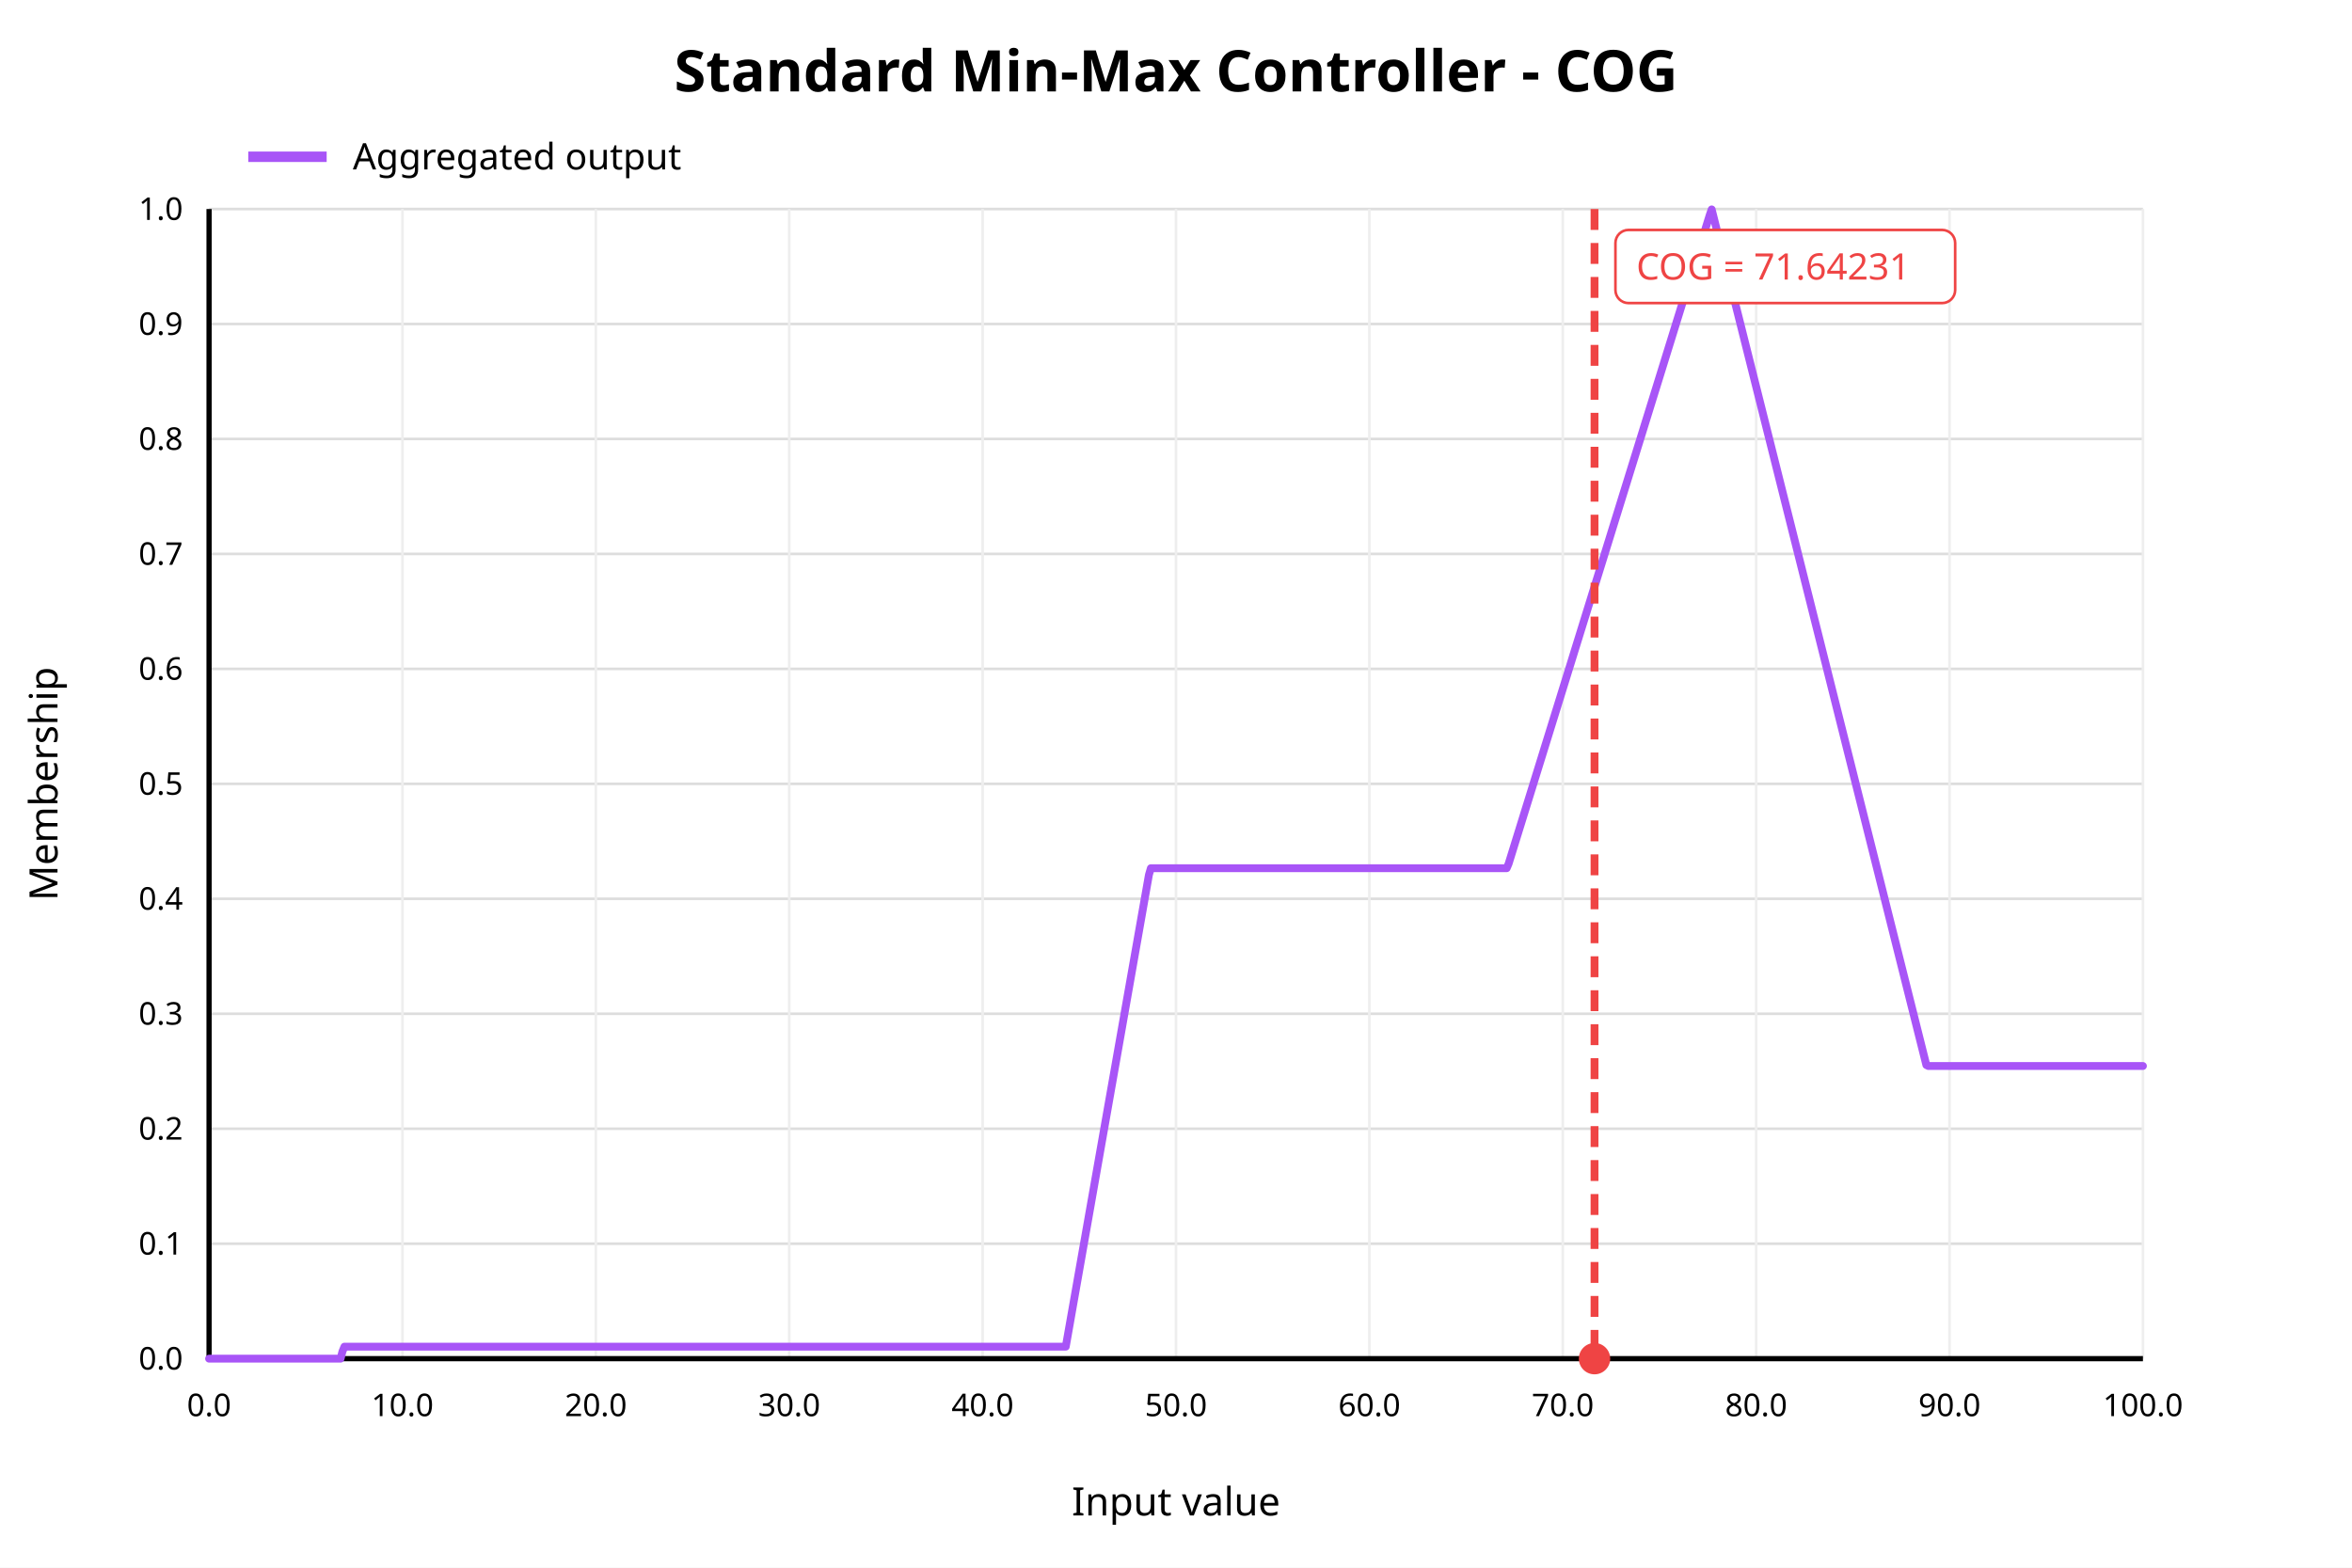
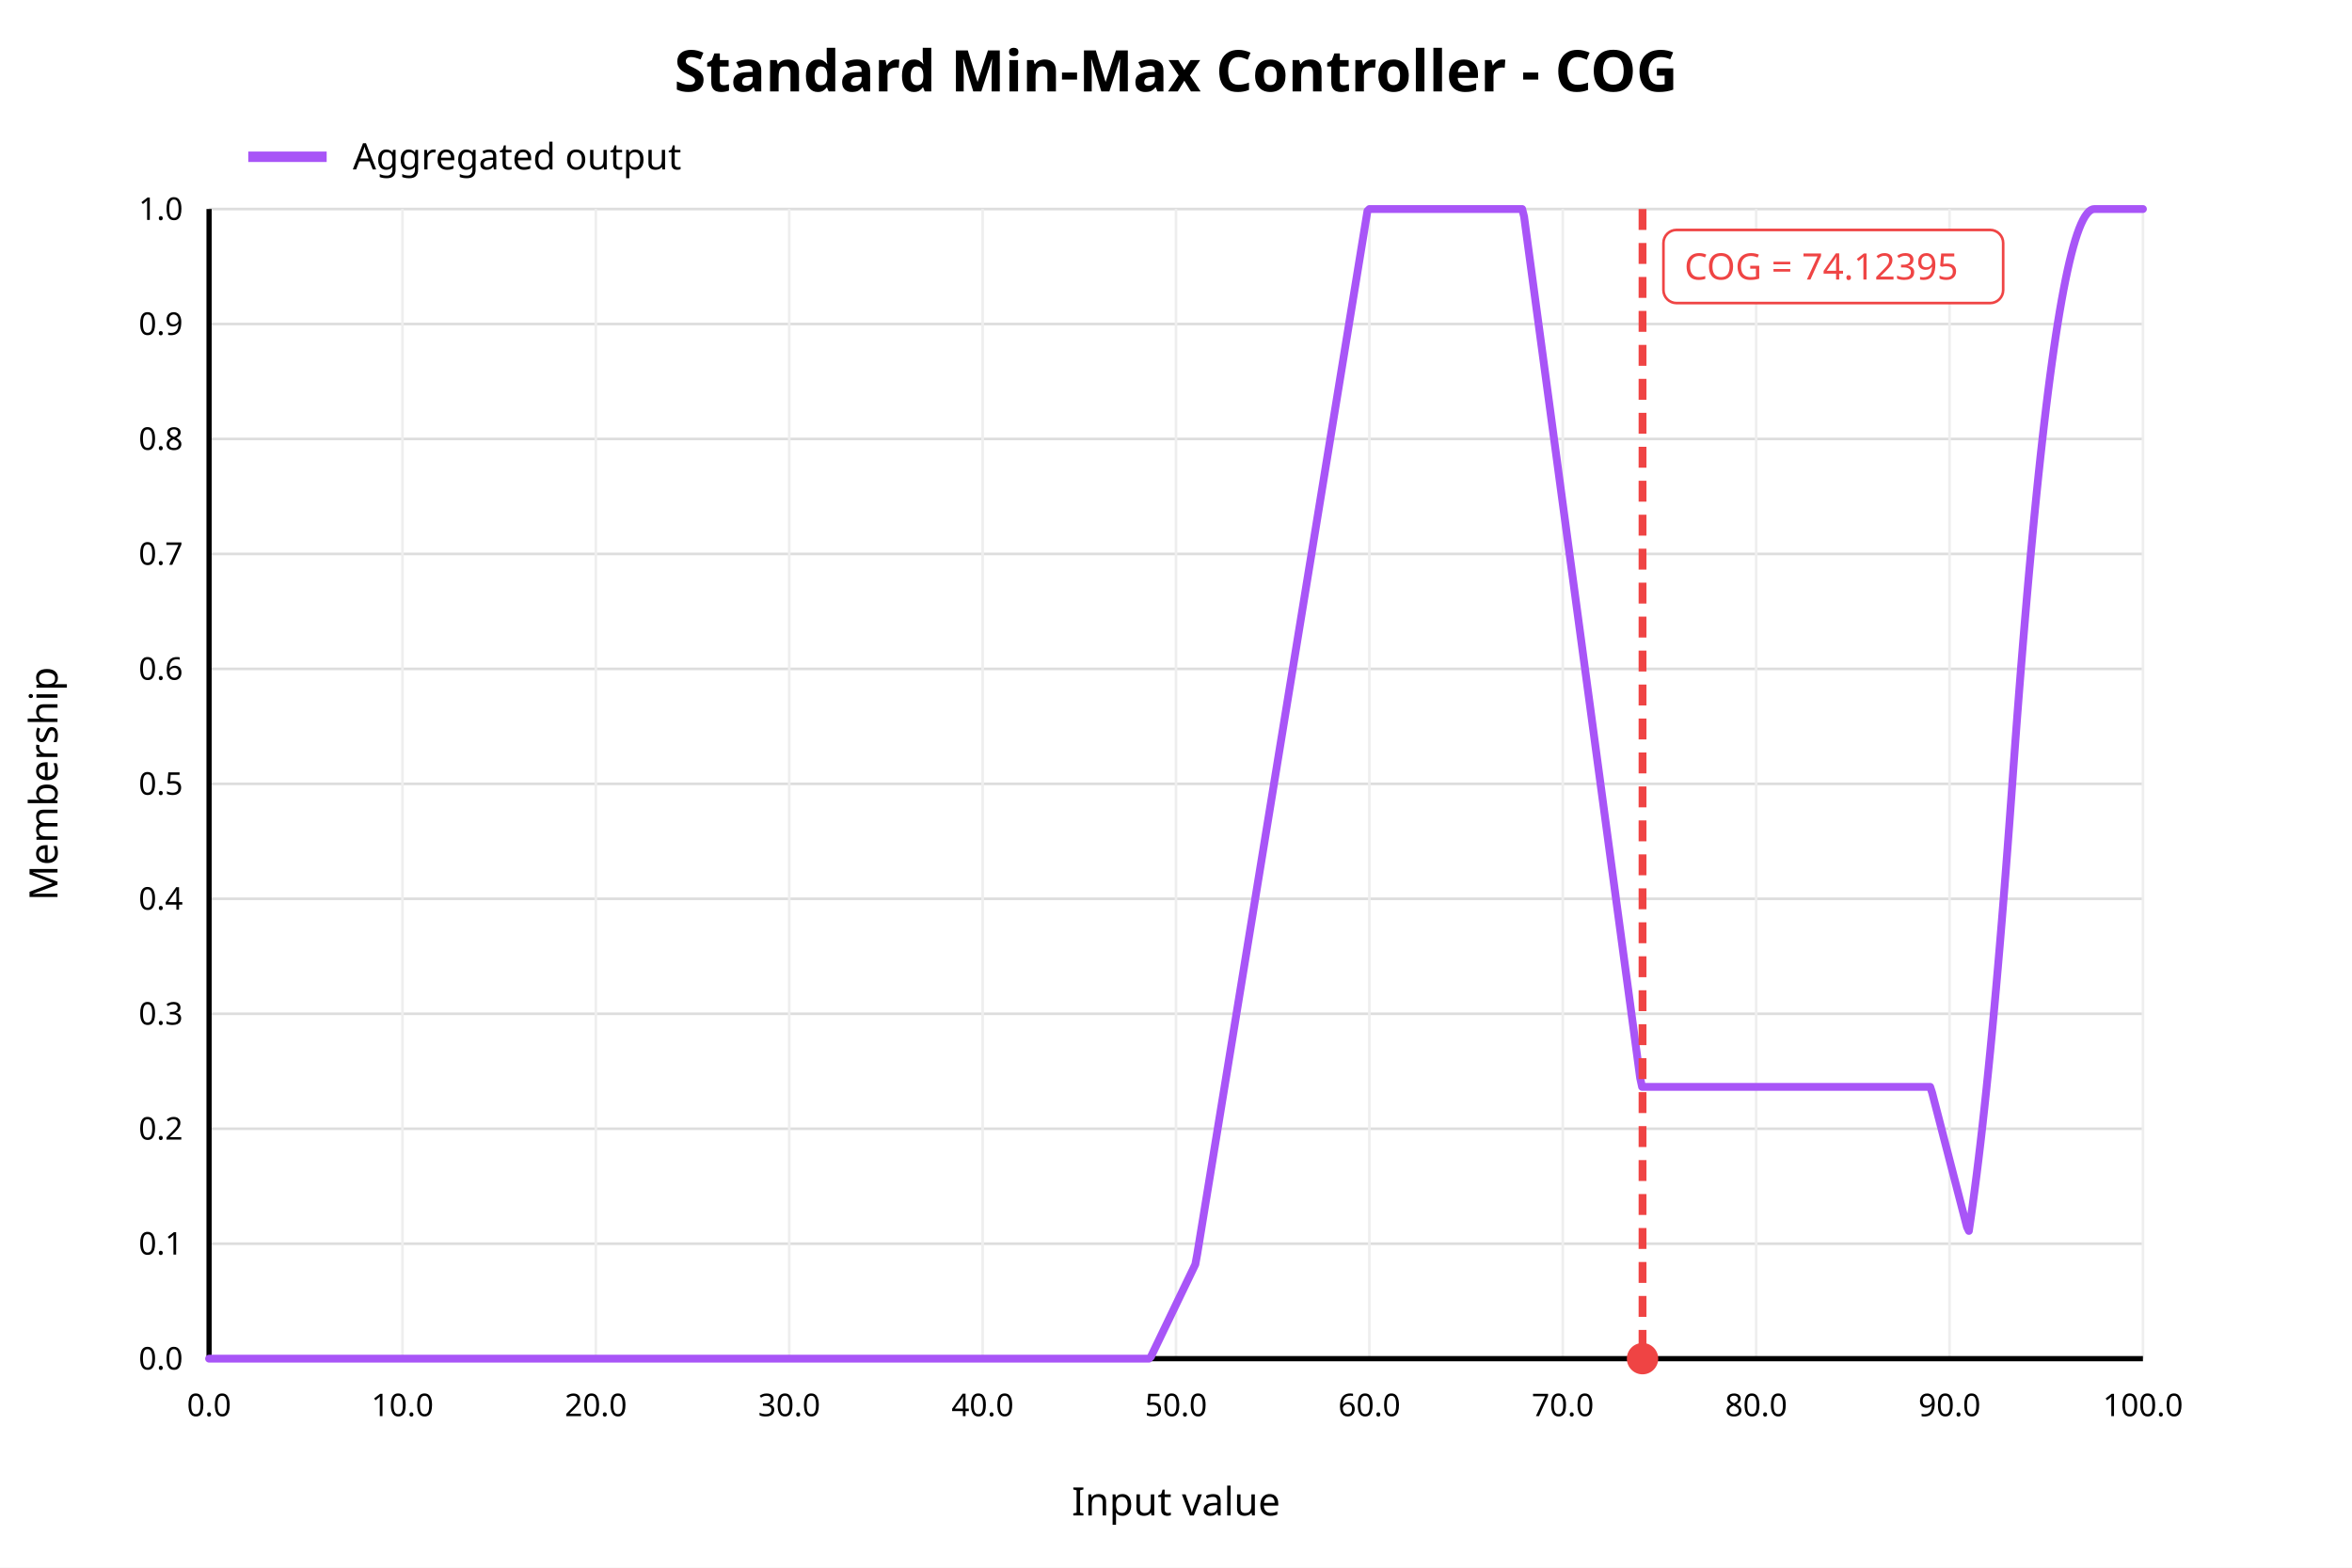
<svg xmlns="http://www.w3.org/2000/svg" width="900" height="600" viewBox="0 0 900 600">
  <rect x="0" y="0" width="900" height="600" fill="white" />
  <text x="450" y="35" text-anchor="middle" font-family="sans-serif" font-size="22" font-weight="bold" fill="black">Standard Min-Max Controller - COG</text>
  <line x1="80" y1="520.00" x2="820" y2="520.00" stroke="#dddddd" stroke-width="1" />
  <text x="70" y="520.00" text-anchor="end" dominant-baseline="middle" font-family="sans-serif" font-size="12" fill="black">0.0</text>
  <line x1="80" y1="476.00" x2="820" y2="476.00" stroke="#dddddd" stroke-width="1" />
  <text x="70" y="476.00" text-anchor="end" dominant-baseline="middle" font-family="sans-serif" font-size="12" fill="black">0.1</text>
  <line x1="80" y1="432.00" x2="820" y2="432.00" stroke="#dddddd" stroke-width="1" />
  <text x="70" y="432.00" text-anchor="end" dominant-baseline="middle" font-family="sans-serif" font-size="12" fill="black">0.2</text>
  <line x1="80" y1="388.00" x2="820" y2="388.00" stroke="#dddddd" stroke-width="1" />
  <text x="70" y="388.00" text-anchor="end" dominant-baseline="middle" font-family="sans-serif" font-size="12" fill="black">0.3</text>
  <line x1="80" y1="344.00" x2="820" y2="344.00" stroke="#dddddd" stroke-width="1" />
  <text x="70" y="344.00" text-anchor="end" dominant-baseline="middle" font-family="sans-serif" font-size="12" fill="black">0.4</text>
  <line x1="80" y1="300.00" x2="820" y2="300.00" stroke="#dddddd" stroke-width="1" />
  <text x="70" y="300.00" text-anchor="end" dominant-baseline="middle" font-family="sans-serif" font-size="12" fill="black">0.5</text>
  <line x1="80" y1="256.00" x2="820" y2="256.00" stroke="#dddddd" stroke-width="1" />
  <text x="70" y="256.00" text-anchor="end" dominant-baseline="middle" font-family="sans-serif" font-size="12" fill="black">0.6</text>
  <line x1="80" y1="212.00" x2="820" y2="212.00" stroke="#dddddd" stroke-width="1" />
  <text x="70" y="212.00" text-anchor="end" dominant-baseline="middle" font-family="sans-serif" font-size="12" fill="black">0.7</text>
  <line x1="80" y1="168.00" x2="820" y2="168.00" stroke="#dddddd" stroke-width="1" />
  <text x="70" y="168.00" text-anchor="end" dominant-baseline="middle" font-family="sans-serif" font-size="12" fill="black">0.8</text>
  <line x1="80" y1="124.00" x2="820" y2="124.00" stroke="#dddddd" stroke-width="1" />
  <text x="70" y="124.00" text-anchor="end" dominant-baseline="middle" font-family="sans-serif" font-size="12" fill="black">0.9</text>
  <line x1="80" y1="80.00" x2="820" y2="80.00" stroke="#dddddd" stroke-width="1" />
  <text x="70" y="80.00" text-anchor="end" dominant-baseline="middle" font-family="sans-serif" font-size="12" fill="black">1.0</text>
  <line x1="80.00" y1="80" x2="80.00" y2="520" stroke="#eeeeee" stroke-width="1" />
  <text x="80.00" y="542" text-anchor="middle" font-family="sans-serif" font-size="12" fill="black">0.0</text>
  <line x1="154.00" y1="80" x2="154.00" y2="520" stroke="#eeeeee" stroke-width="1" />
  <text x="154.00" y="542" text-anchor="middle" font-family="sans-serif" font-size="12" fill="black">10.0</text>
  <line x1="228.00" y1="80" x2="228.00" y2="520" stroke="#eeeeee" stroke-width="1" />
  <text x="228.00" y="542" text-anchor="middle" font-family="sans-serif" font-size="12" fill="black">20.0</text>
  <line x1="302.00" y1="80" x2="302.00" y2="520" stroke="#eeeeee" stroke-width="1" />
  <text x="302.00" y="542" text-anchor="middle" font-family="sans-serif" font-size="12" fill="black">30.0</text>
  <line x1="376.00" y1="80" x2="376.00" y2="520" stroke="#eeeeee" stroke-width="1" />
  <text x="376.00" y="542" text-anchor="middle" font-family="sans-serif" font-size="12" fill="black">40.0</text>
  <line x1="450.00" y1="80" x2="450.00" y2="520" stroke="#eeeeee" stroke-width="1" />
  <text x="450.00" y="542" text-anchor="middle" font-family="sans-serif" font-size="12" fill="black">50.0</text>
  <line x1="524.00" y1="80" x2="524.00" y2="520" stroke="#eeeeee" stroke-width="1" />
  <text x="524.00" y="542" text-anchor="middle" font-family="sans-serif" font-size="12" fill="black">60.0</text>
  <line x1="598.00" y1="80" x2="598.00" y2="520" stroke="#eeeeee" stroke-width="1" />
  <text x="598.00" y="542" text-anchor="middle" font-family="sans-serif" font-size="12" fill="black">70.0</text>
  <line x1="672.00" y1="80" x2="672.00" y2="520" stroke="#eeeeee" stroke-width="1" />
  <text x="672.00" y="542" text-anchor="middle" font-family="sans-serif" font-size="12" fill="black">80.0</text>
  <line x1="746.00" y1="80" x2="746.00" y2="520" stroke="#eeeeee" stroke-width="1" />
  <text x="746.00" y="542" text-anchor="middle" font-family="sans-serif" font-size="12" fill="black">90.0</text>
  <line x1="820.00" y1="80" x2="820.00" y2="520" stroke="#eeeeee" stroke-width="1" />
  <text x="820.00" y="542" text-anchor="middle" font-family="sans-serif" font-size="12" fill="black">100.0</text>
  <line x1="80" y1="520" x2="820" y2="520" stroke="black" stroke-width="2" />
  <line x1="80" y1="80" x2="80" y2="520" stroke="black" stroke-width="2" />
  <text x="450" y="580" text-anchor="middle" font-family="sans-serif" font-size="15" fill="black">Input value</text>
  <text x="22" y="300" text-anchor="middle" font-family="sans-serif" font-size="15" fill="black" transform="rotate(-90 22 300)">Membership</text>
-   <polyline fill="none" stroke="#a855f7" stroke-width="3" stroke-linejoin="round" stroke-linecap="round" points="80.00,520.00 80.74,520.00 81.48,520.00 82.22,520.00 82.96,520.00 83.70,520.00 84.44,520.00 85.18,520.00 85.92,520.00 86.66,520.00 87.40,520.00 88.14,520.00 88.88,520.00 89.62,520.00 90.36,520.00 91.10,520.00 91.84,520.00 92.58,520.00 93.32,520.00 94.06,520.00 94.80,520.00 95.54,520.00 96.28,520.00 97.02,520.00 97.76,520.00 98.50,520.00 99.24,520.00 99.98,520.00 100.72,520.00 101.46,520.00 102.20,520.00 102.94,520.00 103.68,520.00 104.42,520.00 105.16,520.00 105.90,520.00 106.64,520.00 107.38,520.00 108.12,520.00 108.86,520.00 109.60,520.00 110.34,520.00 111.08,520.00 111.82,520.00 112.56,520.00 113.30,520.00 114.04,520.00 114.78,520.00 115.52,520.00 116.26,520.00 117.00,520.00 117.74,520.00 118.48,520.00 119.22,520.00 119.96,520.00 120.70,520.00 121.44,520.00 122.18,520.00 122.92,520.00 123.66,520.00 124.40,520.00 125.14,520.00 125.88,520.00 126.62,520.00 127.36,520.00 128.10,520.00 128.84,520.00 129.58,520.00 130.32,520.00 131.06,517.18 131.80,515.40 132.54,515.40 133.28,515.40 134.02,515.40 134.76,515.40 135.50,515.40 136.24,515.40 136.98,515.40 137.72,515.40 138.46,515.40 139.20,515.40 139.94,515.40 140.68,515.40 141.42,515.40 142.16,515.40 142.90,515.40 143.64,515.40 144.38,515.40 145.12,515.40 145.86,515.40 146.60,515.40 147.34,515.40 148.08,515.40 148.82,515.40 149.56,515.40 150.30,515.40 151.04,515.40 151.78,515.40 152.52,515.40 153.26,515.40 154.00,515.40 154.74,515.40 155.48,515.40 156.22,515.40 156.96,515.40 157.70,515.40 158.44,515.40 159.18,515.40 159.92,515.40 160.66,515.40 161.40,515.40 162.14,515.40 162.88,515.40 163.62,515.40 164.36,515.40 165.10,515.40 165.84,515.40 166.58,515.40 167.32,515.40 168.06,515.40 168.80,515.40 169.54,515.40 170.28,515.40 171.02,515.40 171.76,515.40 172.50,515.40 173.24,515.40 173.98,515.40 174.72,515.40 175.46,515.40 176.20,515.40 176.94,515.40 177.68,515.40 178.42,515.40 179.16,515.40 179.90,515.40 180.64,515.40 181.38,515.40 182.12,515.40 182.86,515.40 183.60,515.40 184.34,515.40 185.08,515.40 185.82,515.40 186.56,515.40 187.30,515.40 188.04,515.40 188.78,515.40 189.52,515.40 190.26,515.40 191.00,515.40 191.74,515.40 192.48,515.40 193.22,515.40 193.96,515.40 194.70,515.40 195.44,515.40 196.18,515.40 196.92,515.40 197.66,515.40 198.40,515.40 199.14,515.40 199.88,515.40 200.62,515.40 201.36,515.40 202.10,515.40 202.84,515.40 203.58,515.40 204.32,515.40 205.06,515.40 205.80,515.40 206.54,515.40 207.28,515.40 208.02,515.40 208.76,515.40 209.50,515.40 210.24,515.40 210.98,515.40 211.72,515.40 212.46,515.40 213.20,515.40 213.94,515.40 214.68,515.40 215.42,515.40 216.16,515.40 216.90,515.40 217.64,515.40 218.38,515.40 219.12,515.40 219.86,515.40 220.60,515.40 221.34,515.40 222.08,515.40 222.82,515.40 223.56,515.40 224.30,515.40 225.04,515.40 225.78,515.40 226.52,515.40 227.26,515.40 228.00,515.40 228.74,515.40 229.48,515.40 230.22,515.40 230.96,515.40 231.70,515.40 232.44,515.40 233.18,515.40 233.92,515.40 234.66,515.40 235.40,515.40 236.14,515.40 236.88,515.40 237.62,515.40 238.36,515.40 239.10,515.40 239.84,515.40 240.58,515.40 241.32,515.40 242.06,515.40 242.80,515.40 243.54,515.40 244.28,515.40 245.02,515.40 245.76,515.40 246.50,515.40 247.24,515.40 247.98,515.40 248.72,515.40 249.46,515.40 250.20,515.40 250.94,515.40 251.68,515.40 252.42,515.40 253.16,515.40 253.90,515.40 254.64,515.40 255.38,515.40 256.12,515.40 256.86,515.40 257.60,515.40 258.34,515.40 259.08,515.40 259.82,515.40 260.56,515.40 261.30,515.40 262.04,515.40 262.78,515.40 263.52,515.40 264.26,515.40 265.00,515.40 265.74,515.40 266.48,515.40 267.22,515.40 267.96,515.40 268.70,515.40 269.44,515.40 270.18,515.40 270.92,515.40 271.66,515.40 272.40,515.40 273.14,515.40 273.88,515.40 274.62,515.40 275.36,515.40 276.10,515.40 276.84,515.40 277.58,515.40 278.32,515.40 279.06,515.40 279.80,515.40 280.54,515.40 281.28,515.40 282.02,515.40 282.76,515.40 283.50,515.40 284.24,515.40 284.98,515.40 285.72,515.40 286.46,515.40 287.20,515.40 287.94,515.40 288.68,515.40 289.42,515.40 290.16,515.40 290.90,515.40 291.64,515.40 292.38,515.40 293.12,515.40 293.86,515.40 294.60,515.40 295.34,515.40 296.08,515.40 296.82,515.40 297.56,515.40 298.30,515.40 299.04,515.40 299.78,515.40 300.52,515.40 301.26,515.40 302.00,515.40 302.74,515.40 303.48,515.40 304.22,515.40 304.96,515.40 305.70,515.40 306.44,515.40 307.18,515.40 307.92,515.40 308.66,515.40 309.40,515.40 310.14,515.40 310.88,515.40 311.62,515.40 312.36,515.40 313.10,515.40 313.84,515.40 314.58,515.40 315.32,515.40 316.06,515.40 316.80,515.40 317.54,515.40 318.28,515.40 319.02,515.40 319.76,515.40 320.50,515.40 321.24,515.40 321.98,515.40 322.72,515.40 323.46,515.40 324.20,515.40 324.94,515.40 325.68,515.40 326.42,515.40 327.16,515.40 327.90,515.40 328.64,515.40 329.38,515.40 330.12,515.40 330.86,515.40 331.60,515.40 332.34,515.40 333.08,515.40 333.82,515.40 334.56,515.40 335.30,515.40 336.04,515.40 336.78,515.40 337.52,515.40 338.26,515.40 339.00,515.40 339.74,515.40 340.48,515.40 341.22,515.40 341.96,515.40 342.70,515.40 343.44,515.40 344.18,515.40 344.92,515.40 345.66,515.40 346.40,515.40 347.14,515.40 347.88,515.40 348.62,515.40 349.36,515.40 350.10,515.40 350.84,515.40 351.58,515.40 352.32,515.40 353.06,515.40 353.80,515.40 354.54,515.40 355.28,515.40 356.02,515.40 356.76,515.40 357.50,515.40 358.24,515.40 358.98,515.40 359.72,515.40 360.46,515.40 361.20,515.40 361.94,515.40 362.68,515.40 363.42,515.40 364.16,515.40 364.90,515.40 365.64,515.40 366.38,515.40 367.12,515.40 367.86,515.40 368.60,515.40 369.34,515.40 370.08,515.40 370.82,515.40 371.56,515.40 372.30,515.40 373.04,515.40 373.78,515.40 374.52,515.40 375.26,515.40 376.00,515.40 376.74,515.40 377.48,515.40 378.22,515.40 378.96,515.40 379.70,515.40 380.44,515.40 381.18,515.40 381.92,515.40 382.66,515.40 383.40,515.40 384.14,515.40 384.88,515.40 385.62,515.40 386.36,515.40 387.10,515.40 387.84,515.40 388.58,515.40 389.32,515.40 390.06,515.40 390.80,515.40 391.54,515.40 392.28,515.40 393.02,515.40 393.76,515.40 394.50,515.40 395.24,515.40 395.98,515.40 396.72,515.40 397.46,515.40 398.20,515.40 398.94,515.40 399.68,515.40 400.42,515.40 401.16,515.40 401.90,515.40 402.64,515.40 403.38,515.40 404.12,515.40 404.86,515.40 405.60,515.40 406.34,515.40 407.08,515.40 407.82,515.40 408.56,511.23 409.30,507.03 410.04,502.83 410.78,498.63 411.52,494.43 412.26,490.23 413.00,486.03 413.74,481.83 414.48,477.63 415.22,473.43 415.96,469.23 416.70,465.03 417.44,460.83 418.18,456.63 418.92,452.42 419.66,448.22 420.40,444.02 421.14,439.82 421.88,435.62 422.62,431.42 423.36,427.22 424.10,423.02 424.84,418.82 425.58,414.62 426.32,410.42 427.06,406.22 427.80,402.02 428.54,397.82 429.28,393.62 430.02,389.41 430.76,385.21 431.50,381.01 432.24,376.81 432.98,372.61 433.72,368.41 434.46,364.21 435.20,360.01 435.94,355.81 436.68,351.61 437.42,347.41 438.16,343.21 438.90,339.01 439.64,334.81 440.38,332.29 441.12,332.29 441.86,332.29 442.60,332.29 443.34,332.29 444.08,332.29 444.82,332.29 445.56,332.29 446.30,332.29 447.04,332.29 447.78,332.29 448.52,332.29 449.26,332.29 450.00,332.29 450.74,332.29 451.48,332.29 452.22,332.29 452.96,332.29 453.70,332.29 454.44,332.29 455.18,332.29 455.92,332.29 456.66,332.29 457.40,332.29 458.14,332.29 458.88,332.29 459.62,332.29 460.36,332.29 461.10,332.29 461.84,332.29 462.58,332.29 463.32,332.29 464.06,332.29 464.80,332.29 465.54,332.29 466.28,332.29 467.02,332.29 467.76,332.29 468.50,332.29 469.24,332.29 469.98,332.29 470.72,332.29 471.46,332.29 472.20,332.29 472.94,332.29 473.68,332.29 474.42,332.29 475.16,332.29 475.90,332.29 476.64,332.29 477.38,332.29 478.12,332.29 478.86,332.29 479.60,332.29 480.34,332.29 481.08,332.29 481.82,332.29 482.56,332.29 483.30,332.29 484.04,332.29 484.78,332.29 485.52,332.29 486.26,332.29 487.00,332.29 487.74,332.29 488.48,332.29 489.22,332.29 489.96,332.29 490.70,332.29 491.44,332.29 492.18,332.29 492.92,332.29 493.66,332.29 494.40,332.29 495.14,332.29 495.88,332.29 496.62,332.29 497.36,332.29 498.10,332.29 498.84,332.29 499.58,332.29 500.32,332.29 501.06,332.29 501.80,332.29 502.54,332.29 503.28,332.29 504.02,332.29 504.76,332.29 505.50,332.29 506.24,332.29 506.98,332.29 507.72,332.29 508.46,332.29 509.20,332.29 509.94,332.29 510.68,332.29 511.42,332.29 512.16,332.29 512.90,332.29 513.64,332.29 514.38,332.29 515.12,332.29 515.86,332.29 516.60,332.29 517.34,332.29 518.08,332.29 518.82,332.29 519.56,332.29 520.30,332.29 521.04,332.29 521.78,332.29 522.52,332.29 523.26,332.29 524.00,332.29 524.74,332.29 525.48,332.29 526.22,332.29 526.96,332.29 527.70,332.29 528.44,332.29 529.18,332.29 529.92,332.29 530.66,332.29 531.40,332.29 532.14,332.29 532.88,332.29 533.62,332.29 534.36,332.29 535.10,332.29 535.84,332.29 536.58,332.29 537.32,332.29 538.06,332.29 538.80,332.29 539.54,332.29 540.28,332.29 541.02,332.29 541.76,332.29 542.50,332.29 543.24,332.29 543.98,332.29 544.72,332.29 545.46,332.29 546.20,332.29 546.94,332.29 547.68,332.29 548.42,332.29 549.16,332.29 549.90,332.29 550.64,332.29 551.38,332.29 552.12,332.29 552.86,332.29 553.60,332.29 554.34,332.29 555.08,332.29 555.82,332.29 556.56,332.29 557.30,332.29 558.04,332.29 558.78,332.29 559.52,332.29 560.26,332.29 561.00,332.29 561.74,332.29 562.48,332.29 563.22,332.29 563.96,332.29 564.70,332.29 565.44,332.29 566.18,332.29 566.92,332.29 567.66,332.29 568.40,332.29 569.14,332.29 569.88,332.29 570.62,332.29 571.36,332.29 572.10,332.29 572.84,332.29 573.58,332.29 574.32,332.29 575.06,332.29 575.80,332.29 576.54,332.29 577.28,330.56 578.02,328.18 578.76,325.79 579.50,323.40 580.24,321.01 580.98,318.63 581.72,316.24 582.46,313.85 583.20,311.46 583.94,309.08 584.68,306.69 585.42,304.30 586.16,301.91 586.90,299.53 587.64,297.14 588.38,294.75 589.12,292.36 589.86,289.98 590.60,287.59 591.34,285.20 592.08,282.81 592.82,280.43 593.56,278.04 594.30,275.65 595.04,273.26 595.78,270.88 596.52,268.49 597.26,266.10 598.00,263.71 598.74,261.33 599.48,258.94 600.22,256.55 600.96,254.17 601.70,251.78 602.44,249.39 603.18,247.00 603.92,244.62 604.66,242.23 605.40,239.84 606.14,237.45 606.88,235.07 607.62,232.68 608.36,230.29 609.10,227.90 609.84,225.52 610.58,223.13 611.32,220.74 612.06,218.35 612.80,215.97 613.54,213.58 614.28,211.19 615.02,208.80 615.76,206.42 616.50,204.03 617.24,201.64 617.98,199.25 618.72,196.87 619.46,194.48 620.20,192.09 620.94,189.70 621.68,187.32 622.42,184.93 623.16,182.54 623.90,180.15 624.64,177.77 625.38,175.38 626.12,172.99 626.86,170.60 627.60,168.22 628.34,165.83 629.08,163.44 629.82,161.05 630.56,158.67 631.30,156.28 632.04,153.89 632.78,151.50 633.52,149.12 634.26,146.73 635.00,144.34 635.74,141.95 636.48,139.57 637.22,137.18 637.96,134.79 638.70,132.40 639.44,130.02 640.18,127.63 640.92,125.24 641.66,122.85 642.40,120.47 643.14,118.08 643.88,115.69 644.62,113.30 645.36,110.92 646.10,108.53 646.84,106.14 647.58,103.75 648.32,101.37 649.06,98.98 649.80,96.59 650.54,94.20 651.28,91.82 652.02,89.43 652.76,87.04 653.50,84.65 654.24,82.27 654.98,80.15 655.72,83.10 656.46,86.05 657.20,89.00 657.94,91.95 658.68,94.90 659.42,97.85 660.16,100.80 660.90,103.75 661.64,106.70 662.38,109.65 663.12,112.60 663.86,115.55 664.60,118.50 665.34,121.45 666.08,124.40 666.82,127.35 667.56,130.30 668.30,133.25 669.04,136.20 669.78,139.15 670.52,142.10 671.26,145.05 672.00,148.00 672.74,150.95 673.48,153.90 674.22,156.85 674.96,159.80 675.70,162.75 676.44,165.70 677.18,168.65 677.92,171.60 678.66,174.55 679.40,177.50 680.14,180.45 680.88,183.41 681.62,186.36 682.36,189.31 683.10,192.26 683.84,195.21 684.58,198.16 685.32,201.11 686.06,204.06 686.80,207.01 687.54,209.96 688.28,212.91 689.02,215.86 689.76,218.81 690.50,221.76 691.24,224.71 691.98,227.66 692.72,230.61 693.46,233.56 694.20,236.51 694.94,239.46 695.68,242.41 696.42,245.36 697.16,248.31 697.90,251.26 698.64,254.21 699.38,257.16 700.12,260.11 700.86,263.06 701.60,266.01 702.34,268.96 703.08,271.91 703.82,274.86 704.56,277.81 705.30,280.76 706.04,283.71 706.78,286.66 707.52,289.61 708.26,292.56 709.00,295.51 709.74,298.46 710.48,301.41 711.22,304.36 711.96,307.31 712.70,310.26 713.44,313.21 714.18,316.16 714.92,319.11 715.66,322.06 716.40,325.01 717.14,327.96 717.88,330.91 718.62,333.86 719.36,336.81 720.10,339.76 720.84,342.71 721.58,345.67 722.32,348.62 723.06,351.57 723.80,354.52 724.54,357.47 725.28,360.42 726.02,363.37 726.76,366.32 727.50,369.27 728.24,372.22 728.98,375.17 729.72,378.12 730.46,381.07 731.20,384.02 731.94,386.97 732.68,389.92 733.42,392.87 734.16,395.82 734.90,398.77 735.64,401.72 736.38,404.67 737.12,407.62 737.86,407.99 738.60,407.99 739.34,407.99 740.08,407.99 740.82,407.99 741.56,407.99 742.30,407.99 743.04,407.99 743.78,407.99 744.52,407.99 745.26,407.99 746.00,407.99 746.74,407.99 747.48,407.99 748.22,407.99 748.96,407.99 749.70,407.99 750.44,407.99 751.18,407.99 751.92,407.99 752.66,407.99 753.40,407.99 754.14,407.99 754.88,407.99 755.62,407.99 756.36,407.99 757.10,407.99 757.84,407.99 758.58,407.99 759.32,407.99 760.06,407.99 760.80,407.99 761.54,407.99 762.28,407.99 763.02,407.99 763.76,407.99 764.50,407.99 765.24,407.99 765.98,407.99 766.72,407.99 767.46,407.99 768.20,407.99 768.94,407.99 769.68,407.99 770.42,407.99 771.16,407.99 771.90,407.99 772.64,407.99 773.38,407.99 774.12,407.99 774.86,407.99 775.60,407.99 776.34,407.99 777.08,407.99 777.82,407.99 778.56,407.99 779.30,407.99 780.04,407.99 780.78,407.99 781.52,407.99 782.26,407.99 783.00,407.99 783.74,407.99 784.48,407.99 785.22,407.99 785.96,407.99 786.70,407.99 787.44,407.99 788.18,407.99 788.92,407.99 789.66,407.99 790.40,407.99 791.14,407.99 791.88,407.99 792.62,407.99 793.36,407.99 794.10,407.99 794.84,407.99 795.58,407.99 796.32,407.99 797.06,407.99 797.80,407.99 798.54,407.99 799.28,407.99 800.02,407.99 800.76,407.99 801.50,407.99 802.24,407.99 802.98,407.99 803.72,407.99 804.46,407.99 805.20,407.99 805.94,407.99 806.68,407.99 807.42,407.99 808.16,407.99 808.90,407.99 809.64,407.99 810.38,407.99 811.12,407.99 811.86,407.99 812.60,407.99 813.34,407.99 814.08,407.99 814.82,407.99 815.56,407.99 816.30,407.99 817.04,407.99 817.78,407.99 818.52,407.99 819.26,407.99 820.00,407.99" />
-   <line x1="610.15" y1="80" x2="610.15" y2="520" stroke="#ef4444" stroke-width="3" stroke-dasharray="8 5" />
-   <circle cx="610.15" cy="520" r="6" fill="#ef4444" />
-   <rect x="618.15" y="88" width="130" height="28" rx="5" fill="white" stroke="#ef4444" />
-   <text x="626.15" y="107" font-family="sans-serif" font-size="14" fill="#ef4444">COG = 71.64231</text>
+   <polyline fill="none" stroke="#a855f7" stroke-width="3" stroke-linejoin="round" stroke-linecap="round" points="80.00,520.00 80.74,520.00 81.48,520.00 82.22,520.00 82.96,520.00 83.70,520.00 84.44,520.00 85.18,520.00 85.92,520.00 86.66,520.00 87.40,520.00 88.14,520.00 88.88,520.00 89.62,520.00 90.36,520.00 91.10,520.00 91.84,520.00 92.58,520.00 93.32,520.00 94.06,520.00 94.80,520.00 95.54,520.00 96.28,520.00 97.02,520.00 97.76,520.00 98.50,520.00 99.24,520.00 99.98,520.00 100.72,520.00 101.46,520.00 102.20,520.00 102.94,520.00 103.68,520.00 104.42,520.00 105.16,520.00 105.90,520.00 106.64,520.00 107.38,520.00 108.12,520.00 108.86,520.00 109.60,520.00 110.34,520.00 111.08,520.00 111.82,520.00 112.56,520.00 113.30,520.00 114.04,520.00 114.78,520.00 115.52,520.00 116.26,520.00 117.00,520.00 117.74,520.00 118.48,520.00 119.22,520.00 119.96,520.00 120.70,520.00 121.44,520.00 122.18,520.00 122.92,520.00 123.66,520.00 124.40,520.00 125.14,520.00 125.88,520.00 126.62,520.00 127.36,520.00 128.10,520.00 128.84,520.00 129.58,520.00 130.32,520.00 131.06,520.00 131.80,520.00 132.54,520.00 133.28,520.00 134.02,520.00 134.76,520.00 135.50,520.00 136.24,520.00 136.98,520.00 137.72,520.00 138.46,520.00 139.20,520.00 139.94,520.00 140.68,520.00 141.42,520.00 142.16,520.00 142.90,520.00 143.64,520.00 144.38,520.00 145.12,520.00 145.86,520.00 146.60,520.00 147.34,520.00 148.08,520.00 148.82,520.00 149.56,520.00 150.30,520.00 151.04,520.00 151.78,520.00 152.52,520.00 153.26,520.00 154.00,520.00 154.74,520.00 155.48,520.00 156.22,520.00 156.96,520.00 157.70,520.00 158.44,520.00 159.18,520.00 159.92,520.00 160.66,520.00 161.40,520.00 162.14,520.00 162.88,520.00 163.62,520.00 164.36,520.00 165.10,520.00 165.84,520.00 166.58,520.00 167.32,520.00 168.06,520.00 168.80,520.00 169.54,520.00 170.28,520.00 171.02,520.00 171.76,520.00 172.50,520.00 173.24,520.00 173.98,520.00 174.72,520.00 175.46,520.00 176.20,520.00 176.94,520.00 177.68,520.00 178.42,520.00 179.16,520.00 179.90,520.00 180.64,520.00 181.38,520.00 182.12,520.00 182.86,520.00 183.60,520.00 184.34,520.00 185.08,520.00 185.82,520.00 186.56,520.00 187.30,520.00 188.04,520.00 188.78,520.00 189.52,520.00 190.26,520.00 191.00,520.00 191.74,520.00 192.48,520.00 193.22,520.00 193.96,520.00 194.70,520.00 195.44,520.00 196.18,520.00 196.92,520.00 197.66,520.00 198.40,520.00 199.14,520.00 199.88,520.00 200.62,520.00 201.36,520.00 202.10,520.00 202.84,520.00 203.58,520.00 204.32,520.00 205.06,520.00 205.80,520.00 206.54,520.00 207.28,520.00 208.02,520.00 208.76,520.00 209.50,520.00 210.24,520.00 210.98,520.00 211.72,520.00 212.46,520.00 213.20,520.00 213.94,520.00 214.68,520.00 215.42,520.00 216.16,520.00 216.90,520.00 217.64,520.00 218.38,520.00 219.12,520.00 219.86,520.00 220.60,520.00 221.34,520.00 222.08,520.00 222.82,520.00 223.56,520.00 224.30,520.00 225.04,520.00 225.78,520.00 226.52,520.00 227.26,520.00 228.00,520.00 228.74,520.00 229.48,520.00 230.22,520.00 230.96,520.00 231.70,520.00 232.44,520.00 233.18,520.00 233.92,520.00 234.66,520.00 235.40,520.00 236.14,520.00 236.88,520.00 237.62,520.00 238.36,520.00 239.10,520.00 239.84,520.00 240.58,520.00 241.32,520.00 242.06,520.00 242.80,520.00 243.54,520.00 244.28,520.00 245.02,520.00 245.76,520.00 246.50,520.00 247.24,520.00 247.98,520.00 248.72,520.00 249.46,520.00 250.20,520.00 250.94,520.00 251.68,520.00 252.42,520.00 253.16,520.00 253.90,520.00 254.64,520.00 255.38,520.00 256.12,520.00 256.86,520.00 257.60,520.00 258.34,520.00 259.08,520.00 259.82,520.00 260.56,520.00 261.30,520.00 262.04,520.00 262.78,520.00 263.52,520.00 264.26,520.00 265.00,520.00 265.74,520.00 266.48,520.00 267.22,520.00 267.96,520.00 268.70,520.00 269.44,520.00 270.18,520.00 270.92,520.00 271.66,520.00 272.40,520.00 273.14,520.00 273.88,520.00 274.62,520.00 275.36,520.00 276.10,520.00 276.84,520.00 277.58,520.00 278.32,520.00 279.06,520.00 279.80,520.00 280.54,520.00 281.28,520.00 282.02,520.00 282.76,520.00 283.50,520.00 284.24,520.00 284.98,520.00 285.72,520.00 286.46,520.00 287.20,520.00 287.94,520.00 288.68,520.00 289.42,520.00 290.16,520.00 290.90,520.00 291.64,520.00 292.38,520.00 293.12,520.00 293.86,520.00 294.60,520.00 295.34,520.00 296.08,520.00 296.82,520.00 297.56,520.00 298.30,520.00 299.04,520.00 299.78,520.00 300.52,520.00 301.26,520.00 302.00,520.00 302.74,520.00 303.48,520.00 304.22,520.00 304.96,520.00 305.70,520.00 306.44,520.00 307.18,520.00 307.92,520.00 308.66,520.00 309.40,520.00 310.14,520.00 310.88,520.00 311.62,520.00 312.36,520.00 313.10,520.00 313.84,520.00 314.58,520.00 315.32,520.00 316.06,520.00 316.80,520.00 317.54,520.00 318.28,520.00 319.02,520.00 319.76,520.00 320.50,520.00 321.24,520.00 321.98,520.00 322.72,520.00 323.46,520.00 324.20,520.00 324.94,520.00 325.68,520.00 326.42,520.00 327.16,520.00 327.90,520.00 328.64,520.00 329.38,520.00 330.12,520.00 330.86,520.00 331.60,520.00 332.34,520.00 333.08,520.00 333.82,520.00 334.56,520.00 335.30,520.00 336.04,520.00 336.78,520.00 337.52,520.00 338.26,520.00 339.00,520.00 339.74,520.00 340.48,520.00 341.22,520.00 341.96,520.00 342.70,520.00 343.44,520.00 344.18,520.00 344.92,520.00 345.66,520.00 346.40,520.00 347.14,520.00 347.88,520.00 348.62,520.00 349.36,520.00 350.10,520.00 350.84,520.00 351.58,520.00 352.32,520.00 353.06,520.00 353.80,520.00 354.54,520.00 355.28,520.00 356.02,520.00 356.76,520.00 357.50,520.00 358.24,520.00 358.98,520.00 359.72,520.00 360.46,520.00 361.20,520.00 361.94,520.00 362.68,520.00 363.42,520.00 364.16,520.00 364.90,520.00 365.64,520.00 366.38,520.00 367.12,520.00 367.86,520.00 368.60,520.00 369.34,520.00 370.08,520.00 370.82,520.00 371.56,520.00 372.30,520.00 373.04,520.00 373.78,520.00 374.52,520.00 375.26,520.00 376.00,520.00 376.74,520.00 377.48,520.00 378.22,520.00 378.96,520.00 379.70,520.00 380.44,520.00 381.18,520.00 381.92,520.00 382.66,520.00 383.40,520.00 384.14,520.00 384.88,520.00 385.62,520.00 386.36,520.00 387.10,520.00 387.84,520.00 388.58,520.00 389.32,520.00 390.06,520.00 390.80,520.00 391.54,520.00 392.28,520.00 393.02,520.00 393.76,520.00 394.50,520.00 395.24,520.00 395.98,520.00 396.72,520.00 397.46,520.00 398.20,520.00 398.94,520.00 399.68,520.00 400.42,520.00 401.16,520.00 401.90,520.00 402.64,520.00 403.38,520.00 404.12,520.00 404.86,520.00 405.60,520.00 406.34,520.00 407.08,520.00 407.82,520.00 408.56,520.00 409.30,520.00 410.04,520.00 410.78,520.00 411.52,520.00 412.26,520.00 413.00,520.00 413.74,520.00 414.48,520.00 415.22,520.00 415.96,520.00 416.70,520.00 417.44,520.00 418.18,520.00 418.92,520.00 419.66,520.00 420.40,520.00 421.14,520.00 421.88,520.00 422.62,520.00 423.36,520.00 424.10,520.00 424.84,520.00 425.58,520.00 426.32,520.00 427.06,520.00 427.80,520.00 428.54,520.00 429.28,520.00 430.02,520.00 430.76,520.00 431.50,520.00 432.24,520.00 432.98,520.00 433.72,520.00 434.46,520.00 435.20,520.00 435.94,520.00 436.68,520.00 437.42,520.00 438.16,520.00 438.90,520.00 439.64,520.00 440.38,519.31 441.12,517.77 441.86,516.23 442.60,514.69 443.34,513.15 444.08,511.61 444.82,510.07 445.56,508.53 446.30,507.00 447.04,505.46 447.78,503.92 448.52,502.38 449.26,500.84 450.00,499.30 450.74,497.76 451.48,496.22 452.22,494.68 452.96,493.15 453.70,491.61 454.44,490.07 455.18,488.53 455.92,486.99 456.66,485.45 457.40,483.91 458.14,479.89 458.88,475.36 459.62,470.82 460.36,466.29 461.10,461.75 461.84,457.21 462.58,452.68 463.32,448.14 464.06,443.61 464.80,439.07 465.54,434.54 466.28,430.00 467.02,425.46 467.76,420.93 468.50,416.39 469.24,411.86 469.98,407.32 470.72,402.78 471.46,398.25 472.20,393.71 472.94,389.18 473.68,384.64 474.42,380.11 475.16,375.57 475.90,371.03 476.64,366.50 477.38,361.96 478.12,357.43 478.86,352.89 479.60,348.35 480.34,343.82 481.08,339.28 481.82,334.75 482.56,330.21 483.30,325.68 484.04,321.14 484.78,316.60 485.52,312.07 486.26,307.53 487.00,303.00 487.74,298.46 488.48,293.93 489.22,289.39 489.96,284.85 490.70,280.32 491.44,275.78 492.18,271.25 492.92,266.71 493.66,262.17 494.40,257.64 495.14,253.10 495.88,248.57 496.62,244.03 497.36,239.50 498.10,234.96 498.84,230.42 499.58,225.89 500.32,221.35 501.06,216.82 501.80,212.28 502.54,207.74 503.28,203.21 504.02,198.67 504.76,194.14 505.50,189.60 506.24,185.07 506.98,180.53 507.72,175.99 508.46,171.46 509.20,166.92 509.94,162.39 510.68,157.85 511.42,153.32 512.16,148.78 512.90,144.24 513.64,139.71 514.38,135.17 515.12,130.64 515.86,126.10 516.60,121.56 517.34,117.03 518.08,112.49 518.82,107.96 519.56,103.42 520.30,98.89 521.04,94.35 521.78,89.81 522.52,85.28 523.26,80.74 524.00,80.00 524.74,80.00 525.48,80.00 526.22,80.00 526.96,80.00 527.70,80.00 528.44,80.00 529.18,80.00 529.92,80.00 530.66,80.00 531.40,80.00 532.14,80.00 532.88,80.00 533.62,80.00 534.36,80.00 535.10,80.00 535.84,80.00 536.58,80.00 537.32,80.00 538.06,80.00 538.80,80.00 539.54,80.00 540.28,80.00 541.02,80.00 541.76,80.00 542.50,80.00 543.24,80.00 543.98,80.00 544.72,80.00 545.46,80.00 546.20,80.00 546.94,80.00 547.68,80.00 548.42,80.00 549.16,80.00 549.90,80.00 550.64,80.00 551.38,80.00 552.12,80.00 552.86,80.00 553.60,80.00 554.34,80.00 555.08,80.00 555.82,80.00 556.56,80.00 557.30,80.00 558.04,80.00 558.78,80.00 559.52,80.00 560.26,80.00 561.00,80.00 561.74,80.00 562.48,80.00 563.22,80.00 563.96,80.00 564.70,80.00 565.44,80.00 566.18,80.00 566.92,80.00 567.66,80.00 568.40,80.00 569.14,80.00 569.88,80.00 570.62,80.00 571.36,80.00 572.10,80.00 572.84,80.00 573.58,80.00 574.32,80.00 575.06,80.00 575.80,80.00 576.54,80.00 577.28,80.00 578.02,80.00 578.76,80.00 579.50,80.00 580.24,80.00 580.98,80.00 581.72,80.00 582.46,80.00 583.20,82.92 583.94,88.42 584.68,93.91 585.42,99.41 586.16,104.90 586.90,110.39 587.64,115.89 588.38,121.38 589.12,126.88 589.86,132.37 590.60,137.86 591.34,143.36 592.08,148.85 592.82,154.34 593.56,159.84 594.30,165.33 595.04,170.83 595.78,176.32 596.52,181.81 597.26,187.31 598.00,192.80 598.74,198.29 599.48,203.79 600.22,209.28 600.96,214.78 601.70,220.27 602.44,225.76 603.18,231.26 603.92,236.75 604.66,242.24 605.40,247.74 606.14,253.23 606.88,258.73 607.62,264.22 608.36,269.71 609.10,275.21 609.84,280.70 610.58,286.20 611.32,291.69 612.06,297.18 612.80,302.68 613.54,308.17 614.28,313.66 615.02,319.16 615.76,324.65 616.50,330.15 617.24,335.64 617.98,341.13 618.72,346.63 619.46,352.12 620.20,357.61 620.94,363.11 621.68,368.60 622.42,374.10 623.16,379.59 623.90,385.08 624.64,390.58 625.38,396.07 626.12,401.56 626.86,407.06 627.60,412.55 628.34,415.97 629.08,415.97 629.82,415.97 630.56,415.97 631.30,415.97 632.04,415.97 632.78,415.97 633.52,415.97 634.26,415.97 635.00,415.97 635.74,415.97 636.48,415.97 637.22,415.97 637.96,415.97 638.70,415.97 639.44,415.97 640.18,415.97 640.92,415.97 641.66,415.97 642.40,415.97 643.14,415.97 643.88,415.97 644.62,415.97 645.36,415.97 646.10,415.97 646.84,415.97 647.58,415.97 648.32,415.97 649.06,415.97 649.80,415.97 650.54,415.97 651.28,415.97 652.02,415.97 652.76,415.97 653.50,415.97 654.24,415.97 654.98,415.97 655.72,415.97 656.46,415.97 657.20,415.97 657.94,415.97 658.68,415.97 659.42,415.97 660.16,415.97 660.90,415.97 661.64,415.97 662.38,415.97 663.12,415.97 663.86,415.97 664.60,415.97 665.34,415.97 666.08,415.97 666.82,415.97 667.56,415.97 668.30,415.97 669.04,415.97 669.78,415.97 670.52,415.97 671.26,415.97 672.00,415.97 672.74,415.97 673.48,415.97 674.22,415.97 674.96,415.97 675.70,415.97 676.44,415.97 677.18,415.97 677.92,415.97 678.66,415.97 679.40,415.97 680.14,415.97 680.88,415.97 681.62,415.97 682.36,415.97 683.10,415.97 683.84,415.97 684.58,415.97 685.32,415.97 686.06,415.97 686.80,415.97 687.54,415.97 688.28,415.97 689.02,415.97 689.76,415.97 690.50,415.97 691.24,415.97 691.98,415.97 692.72,415.97 693.46,415.97 694.20,415.97 694.94,415.97 695.68,415.97 696.42,415.97 697.16,415.97 697.90,415.97 698.64,415.97 699.38,415.97 700.12,415.97 700.86,415.97 701.60,415.97 702.34,415.97 703.08,415.97 703.82,415.97 704.56,415.97 705.30,415.97 706.04,415.97 706.78,415.97 707.52,415.97 708.26,415.97 709.00,415.97 709.74,415.97 710.48,415.97 711.22,415.97 711.96,415.97 712.70,415.97 713.44,415.97 714.18,415.97 714.92,415.97 715.66,415.97 716.40,415.97 717.14,415.97 717.88,415.97 718.62,415.97 719.36,415.97 720.10,415.97 720.84,415.97 721.58,415.97 722.32,415.97 723.06,415.97 723.80,415.97 724.54,415.97 725.28,415.97 726.02,415.97 726.76,415.97 727.50,415.97 728.24,415.97 728.98,415.97 729.72,415.97 730.46,415.97 731.20,415.97 731.94,415.97 732.68,415.97 733.42,415.97 734.16,415.97 734.90,415.97 735.64,415.97 736.38,415.97 737.12,415.97 737.86,415.97 738.60,415.97 739.34,418.24 740.08,421.10 740.82,423.95 741.56,426.80 742.30,429.66 743.04,432.51 743.78,435.37 744.52,438.22 745.26,441.07 746.00,443.93 746.74,446.78 747.48,449.64 748.22,452.49 748.96,455.34 749.70,458.20 750.44,461.05 751.18,463.91 751.92,466.76 752.66,469.61 753.40,471.12 754.14,466.11 754.88,460.86 755.62,455.36 756.36,449.61 757.10,443.63 757.84,437.40 758.58,430.92 759.32,424.20 760.06,417.23 760.80,410.03 761.54,402.57 762.28,394.87 763.02,386.93 763.76,378.75 764.50,370.32 765.24,361.64 765.98,352.72 766.72,343.56 767.46,334.15 768.20,324.50 768.94,314.60 769.68,304.46 770.42,294.15 771.16,284.04 771.90,274.18 772.64,264.56 773.38,255.18 774.12,246.05 774.86,237.17 775.60,228.53 776.34,220.13 777.08,211.97 777.82,204.07 778.56,196.40 779.30,188.98 780.04,181.81 780.78,174.87 781.52,168.19 782.26,161.74 783.00,155.55 783.74,149.59 784.48,143.88 785.22,138.42 785.96,133.20 786.70,128.22 787.44,123.49 788.18,119.00 788.92,114.76 789.66,110.76 790.40,107.00 791.14,103.49 791.88,100.22 792.62,97.20 793.36,94.43 794.10,91.89 794.84,89.60 795.58,87.56 796.32,85.76 797.06,84.20 797.80,82.89 798.54,81.83 799.28,81.00 800.02,80.43 800.76,80.09 801.50,80.00 802.24,80.00 802.98,80.00 803.72,80.00 804.46,80.00 805.20,80.00 805.94,80.00 806.68,80.00 807.42,80.00 808.16,80.00 808.90,80.00 809.64,80.00 810.38,80.00 811.12,80.00 811.86,80.00 812.60,80.00 813.34,80.00 814.08,80.00 814.82,80.00 815.56,80.00 816.30,80.00 817.04,80.00 817.78,80.00 818.52,80.00 819.26,80.00 820.00,80.00" />
+   <line x1="628.52" y1="80" x2="628.52" y2="520" stroke="#ef4444" stroke-width="3" stroke-dasharray="8 5" />
+   <circle cx="628.52" cy="520" r="6" fill="#ef4444" />
+   <rect x="636.52" y="88" width="130" height="28" rx="5" fill="white" stroke="#ef4444" />
+   <text x="644.52" y="107" font-family="sans-serif" font-size="14" fill="#ef4444">COG = 74.12395</text>
  <line x1="95" y1="60" x2="125" y2="60" stroke="#a855f7" stroke-width="4" />
  <text x="135" y="60" dominant-baseline="middle" font-family="sans-serif" font-size="14" fill="black">Aggregated output</text>
</svg>
